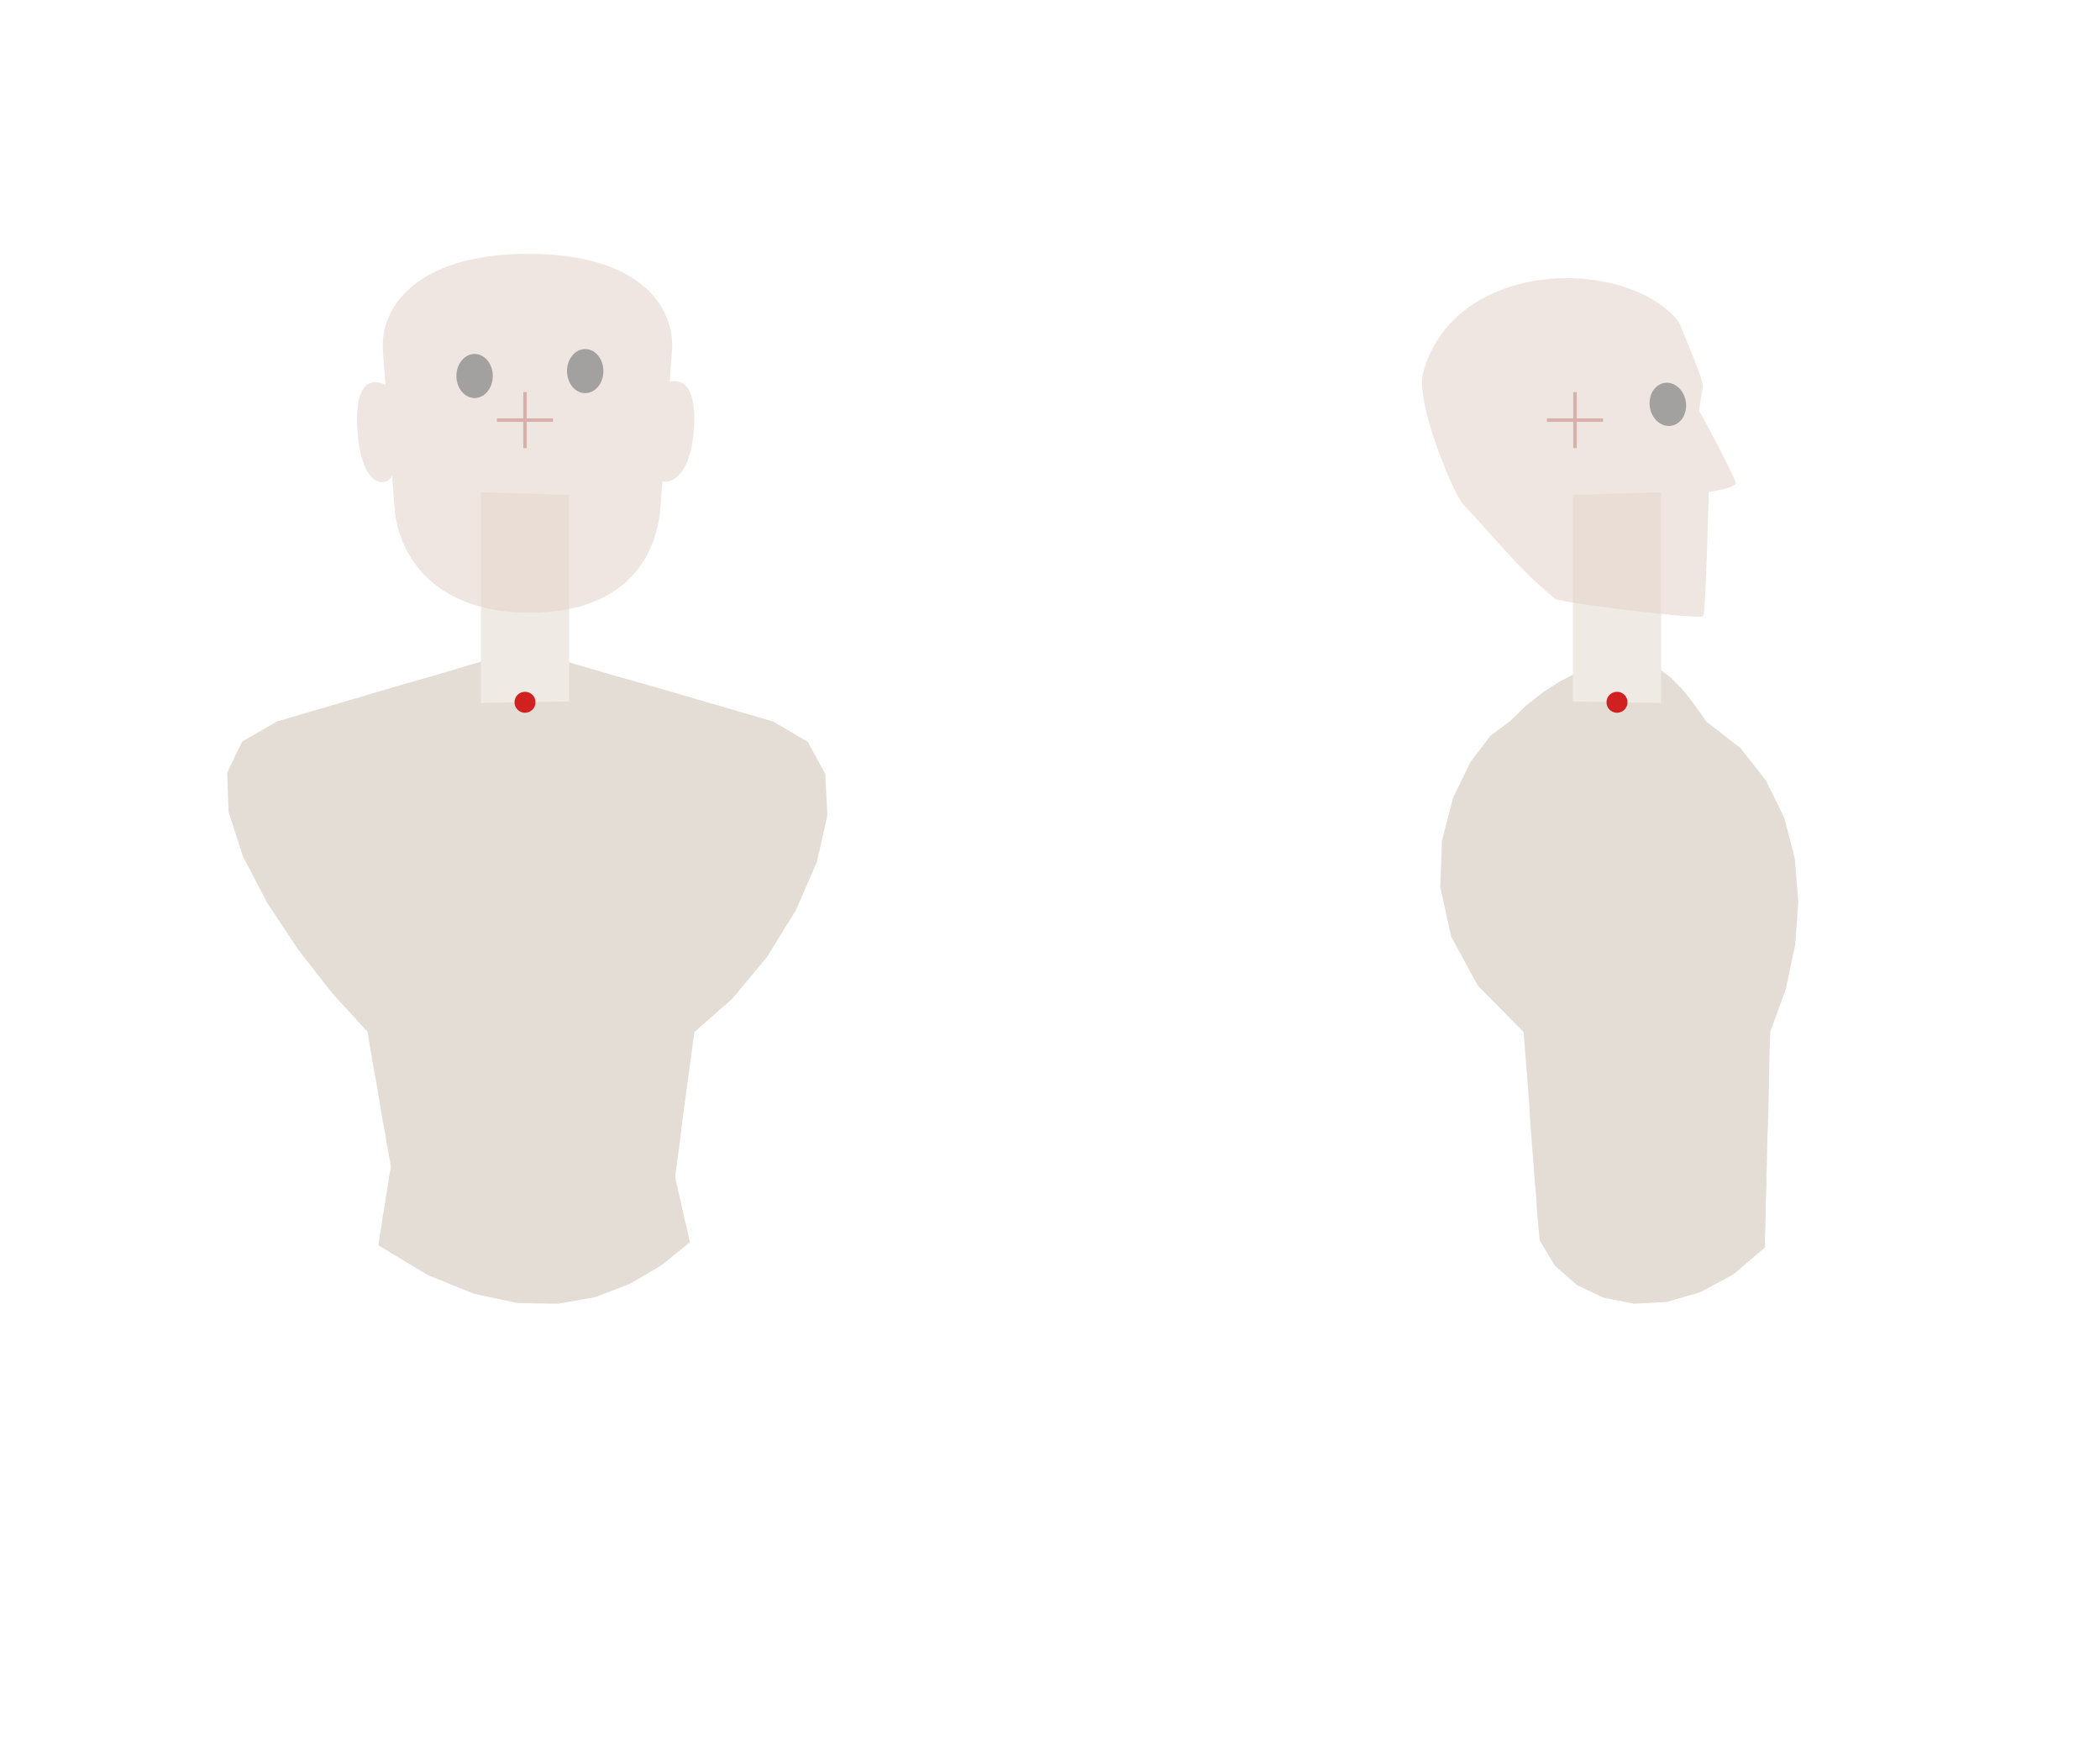
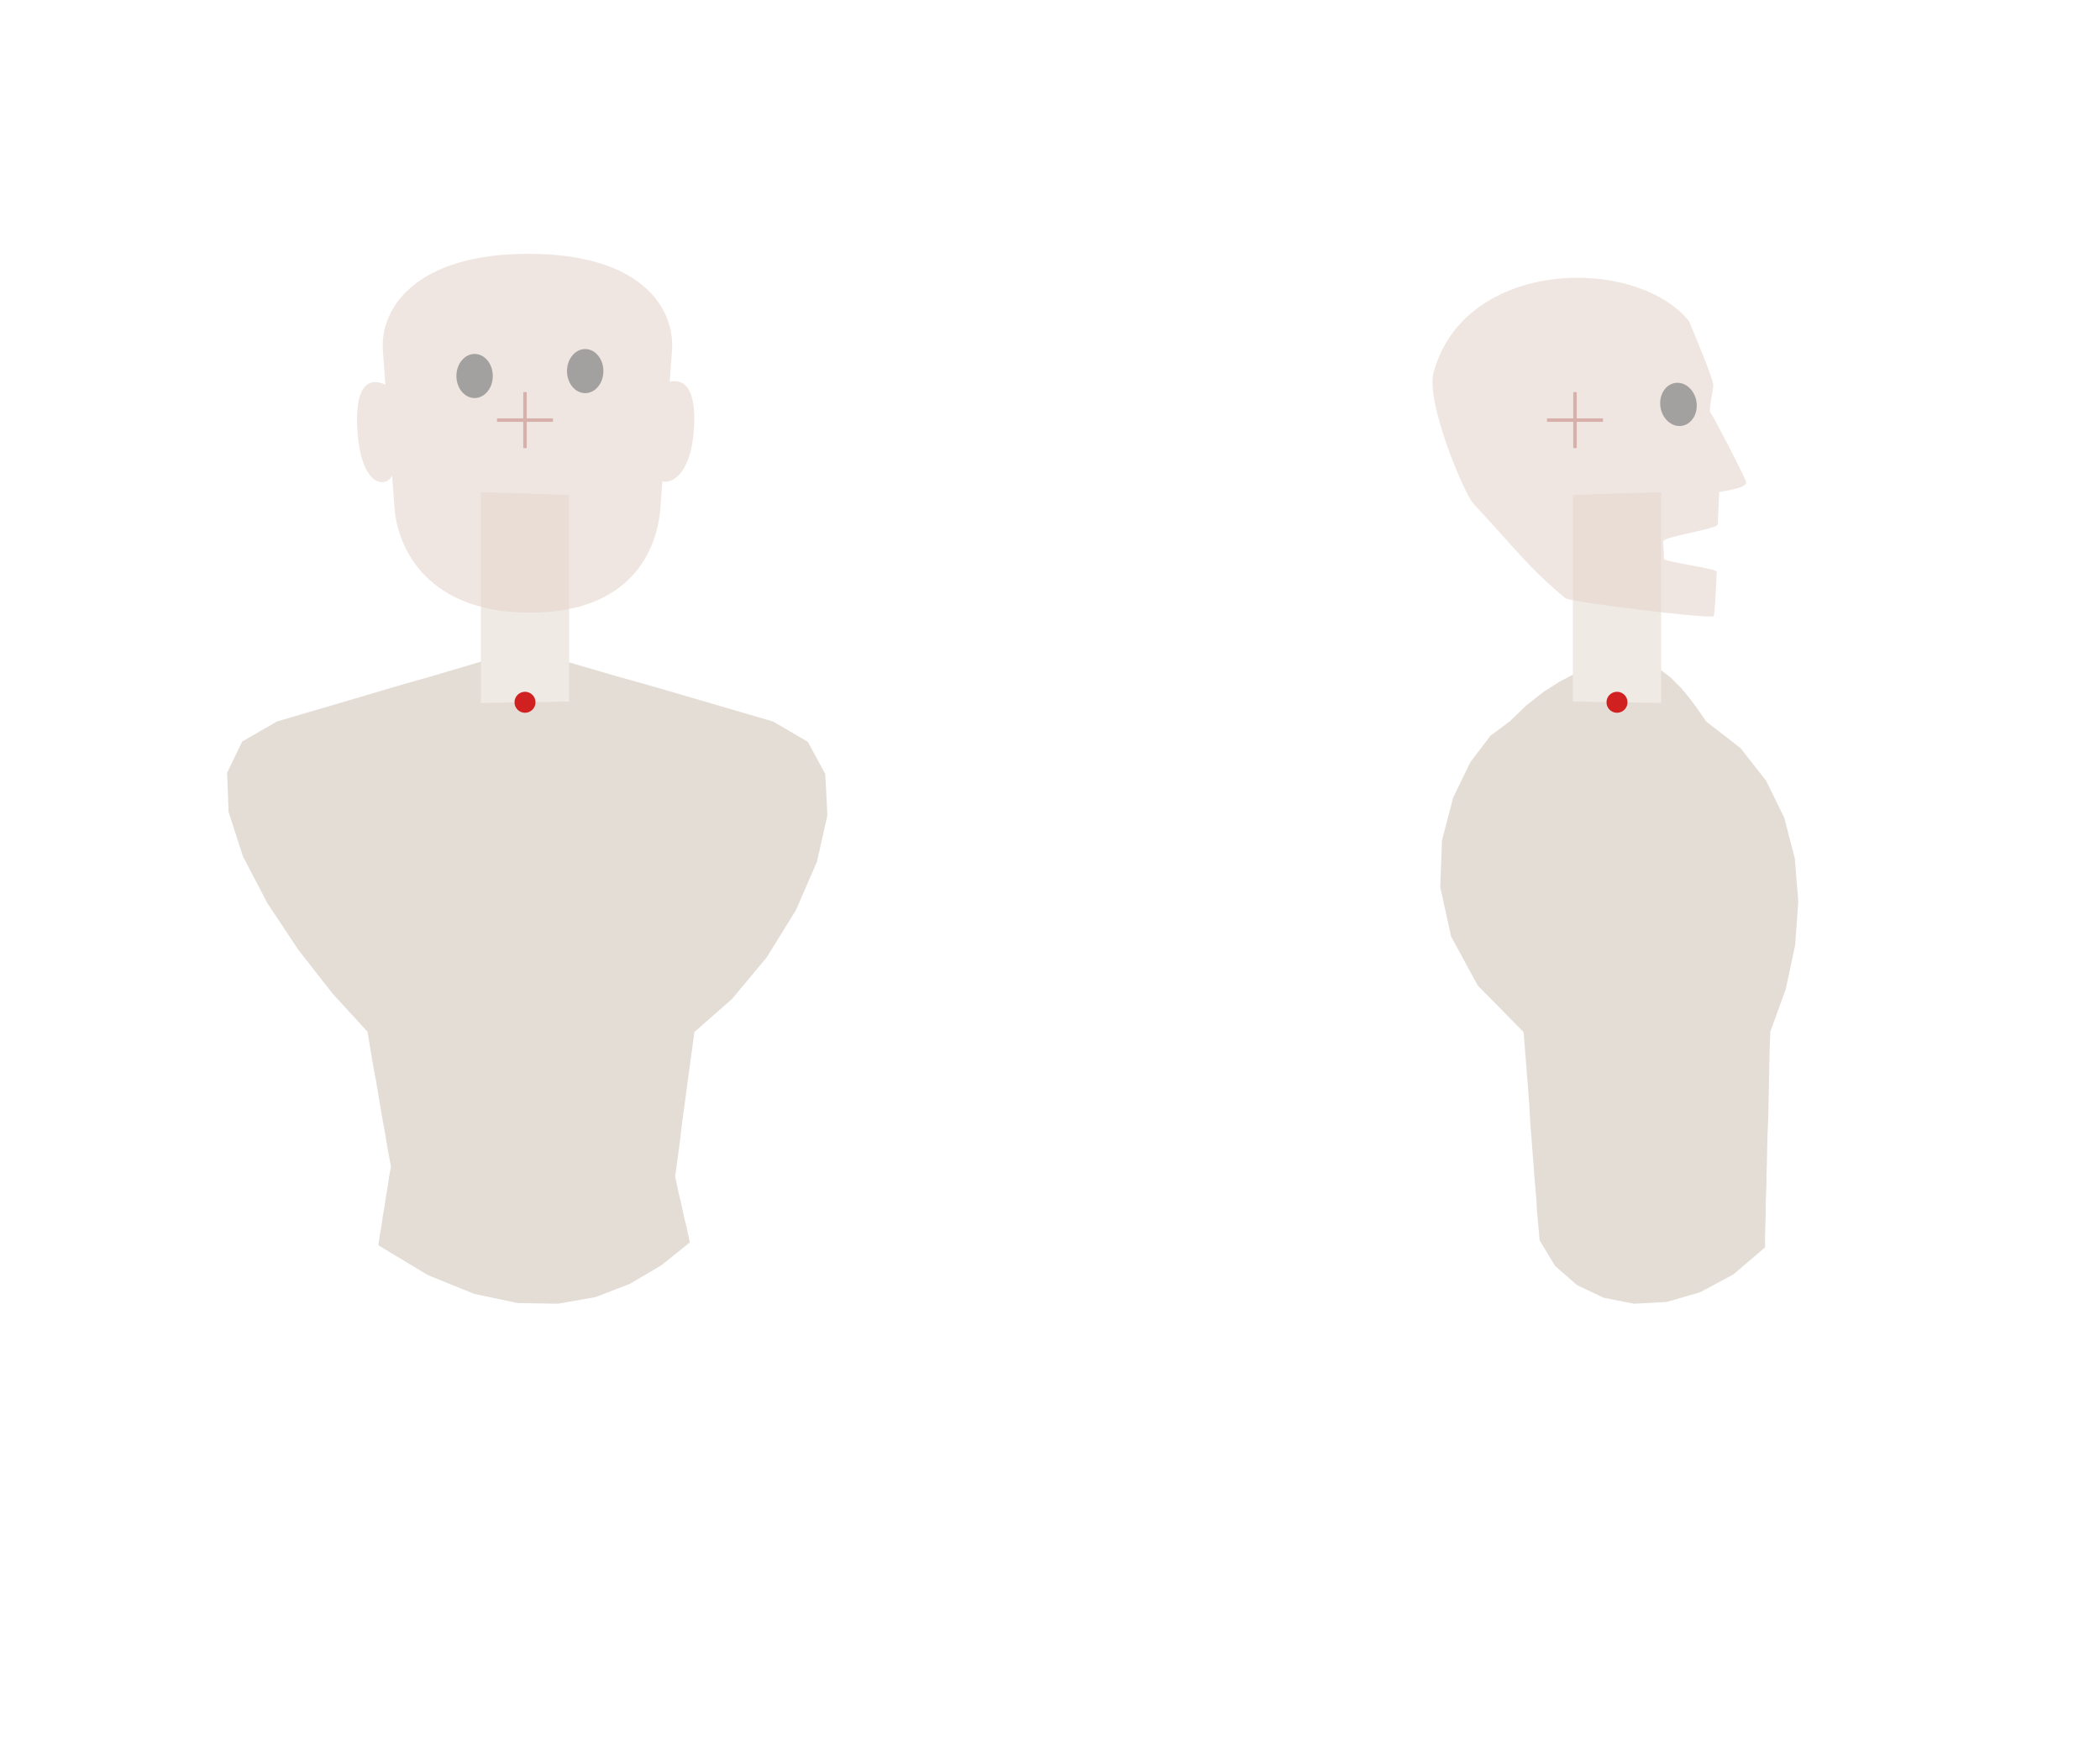
<svg xmlns="http://www.w3.org/2000/svg" width="1200" height="1000" viewBox="-1.5 -1.2 6 5">
  <g>
    <g opacity="0.7">
      <path d="M-0.709 0.861L-0.621 0.835L-0.532 0.809L-0.444 0.783L-0.356 0.757L-0.268 0.732L-0.18 0.706L-0.092 0.68L-0.004 0.654L0.085 0.68L0.174 0.706L0.263 0.732L0.353 0.757L0.442 0.783L0.531 0.809L0.62 0.835L0.709 0.861L0.808 0.919L0.858 1.011L0.864 1.129L0.834 1.262L0.774 1.4L0.691 1.534L0.592 1.653L0.484 1.748L0.477 1.8L0.47 1.851L0.463 1.903L0.456 1.955L0.449 2.006L0.443 2.058L0.436 2.109L0.429 2.161L0.434 2.184L0.439 2.208L0.445 2.232L0.45 2.255L0.455 2.279L0.461 2.302L0.466 2.326L0.471 2.349L0.39 2.414L0.3 2.467L0.202 2.505L0.094 2.524L-0.021 2.522L-0.145 2.496L-0.278 2.442L-0.419 2.357L-0.415 2.329L-0.41 2.301L-0.406 2.272L-0.401 2.244L-0.397 2.216L-0.392 2.188L-0.388 2.16L-0.383 2.132L-0.392 2.084L-0.4 2.036L-0.409 1.987L-0.417 1.939L-0.425 1.891L-0.434 1.843L-0.442 1.795L-0.45 1.747L-0.549 1.639L-0.647 1.514L-0.736 1.38L-0.806 1.246L-0.847 1.119L-0.851 1.007L-0.808 0.918Z" fill="#d9cfc4" />
      <path d="M-0.126 0.808L-0.126 0.733L-0.126 0.657L-0.126 0.582L-0.126 0.507L-0.126 0.432L-0.126 0.357L-0.126 0.282L-0.126 0.207L-0.095 0.207L-0.063 0.208L-0.032 0.209L0 0.21L0.032 0.211L0.063 0.212L0.095 0.213L0.126 0.214L0.126 0.287L0.126 0.361L0.126 0.435L0.126 0.509L0.126 0.582L0.126 0.656L0.126 0.73L0.126 0.804L0.095 0.804L0.063 0.805L0.032 0.805L0 0.806L-0.032 0.806L-0.063 0.807L-0.095 0.807Z" fill="#e8e1d9" />
      <path d="M-0.08 0H0.08M0 -0.08V0.08" stroke="#b04040" stroke-width="0.01" fill="none" />
      <g opacity="0.6">
        <g>
          <path style="fill:#d9c3b6;stroke-width:0.015" d="m 0.014,0.55 c 0.288,0 0.364,-0.177 0.373,-0.301 l 0.033,-0.447 c 0.009,-0.123 -0.089,-0.277 -0.41,-0.277 -0.321,0 -0.425,0.154 -0.416,0.277 l 0.033,0.447 c 0.009,0.123 0.099,0.301 0.387,0.301 z" />
          <path style="fill:#d9c3b6;fill-opacity:1;stroke-width:0.015" d="m 0.37,0.156 0.003,-0.246 c 5.574e-4,-0.002 0.121,-0.091 0.11,0.111 -0.01,0.166 -0.095,0.175 -0.113,0.135 z" />
          <path style="fill:#d9c3b6;fill-opacity:1;stroke-width:0.015" d="m -0.378,0.156 -0.003,-0.246 c -5.575e-4,-0.002 -0.11,-0.085 -0.098,0.117 0.01,0.166 0.083,0.169 0.101,0.129 z" />
        </g>
        <g>
          <ellipse style="fill:#241f1c;stroke-width:0.015" cx="-0.144" cy="-0.126" rx="0.052" ry="0.063" />
          <ellipse style="fill:#241f1c;stroke-width:0.015" cx="0.172" cy="-0.14" rx="0.052" ry="0.063" />
        </g>
      </g>
    </g>
    <g />
    <g />
    <g />
    <g />
    <g>
      <circle cx="0" cy="0.806" r="0.03" fill="#d02020" />
    </g>
  </g>
  <g transform="translate(3 0)">
    <g opacity="0.7">
      <path d="M0.375 0.861L0.364 0.845L0.348 0.822L0.328 0.795L0.303 0.765L0.273 0.735L0.236 0.707L0.193 0.681L0.142 0.66L0.115 0.674L0.082 0.687L0.044 0.703L0.002 0.723L-0.044 0.747L-0.091 0.777L-0.139 0.815L-0.187 0.861L-0.242 0.902L-0.299 0.977L-0.348 1.078L-0.38 1.2L-0.385 1.334L-0.354 1.475L-0.278 1.615L-0.147 1.748L-0.143 1.797L-0.139 1.847L-0.135 1.898L-0.131 1.95L-0.128 2.003L-0.124 2.056L-0.12 2.108L-0.116 2.161L-0.114 2.184L-0.112 2.208L-0.11 2.231L-0.109 2.254L-0.107 2.277L-0.105 2.299L-0.103 2.321L-0.101 2.343L-0.057 2.416L0.006 2.471L0.082 2.507L0.169 2.524L0.262 2.519L0.358 2.491L0.453 2.44L0.543 2.363L0.543 2.331L0.544 2.299L0.545 2.269L0.545 2.24L0.546 2.212L0.547 2.185L0.547 2.158L0.548 2.132L0.549 2.087L0.55 2.042L0.552 1.997L0.553 1.952L0.554 1.904L0.555 1.855L0.556 1.803L0.558 1.747L0.602 1.626L0.629 1.5L0.638 1.375L0.628 1.252L0.598 1.136L0.546 1.03L0.473 0.937Z" fill="#d9cfc4" />
      <path d="M0.246 0.808L0.246 0.733L0.246 0.657L0.246 0.582L0.246 0.507L0.246 0.432L0.246 0.357L0.246 0.282L0.246 0.207L0.215 0.207L0.183 0.208L0.152 0.209L0.12 0.21L0.088 0.211L0.057 0.212L0.025 0.213L-0.006 0.214L-0.006 0.287L-0.006 0.361L-0.006 0.435L-0.006 0.509L-0.006 0.582L-0.006 0.656L-0.006 0.73L-0.006 0.804L0.025 0.804L0.057 0.805L0.088 0.805L0.12 0.806L0.152 0.806L0.183 0.807L0.215 0.807Z" fill="#e8e1d9" />
      <path d="M-0.08 0H0.08M0 -0.08V0.08" stroke="#b04040" stroke-width="0.01" fill="none" />
      <g opacity="0.6">
        <g>
-           <path style="fill:#d9c3b6;fill-opacity:1;stroke:none;stroke-width:0.01" d="m 0.297,-0.28 c 0.017,0.042 0.069,0.163 0.068,0.182 -0.001,0.019 -0.014,0.071 -0.008,0.076 0.005,0.005 0.097,0.181 0.102,0.199 0.005,0.018 -0.077,0.028 -0.077,0.028 0,0 -0.008,0.346 -0.016,0.355 C 0.358,0.571 -0.043,0.522 -0.057,0.51 -0.164,0.422 -0.21,0.357 -0.32,0.24 c -0.025,-0.026 -0.137,-0.288 -0.114,-0.375 0.089,-0.329 0.583,-0.333 0.731,-0.145 z" />
+           <path style="fill:#d9c3b6;fill-opacity:1;stroke:none;stroke-width:0.01" d="m 0.327,-0.28 c 0.017,0.042 0.069,0.163 0.068,0.182 -0.001,0.019 -0.014,0.071 -0.008,0.076 0.005,0.005 0.097,0.181 0.102,0.199 0.005,0.018 -0.077,0.028 -0.077,0.028 0,0 -0.001,0.021 -0.004,0.093 -4.0868e-4,0.013 -0.156,0.035 -0.156,0.048 -2.9276e-4,0.009 0.003,0.041 0.002,0.05 -3.3837e-4,0.009 0.151,0.028 0.151,0.037 -0.003,0.067 -0.006,0.123 -0.009,0.127 -0.008,0.009 -0.408,-0.04 -0.423,-0.051 -0.107,-0.088 -0.153,-0.153 -0.263,-0.27 -0.025,-0.026 -0.137,-0.288 -0.114,-0.375 0.089,-0.329 0.583,-0.333 0.731,-0.145 z" />
        </g>
        <g>
-           <ellipse style="fill:#241f1c;stroke-width:0.015" cx="0.269" cy="-0.002" rx="0.052" ry="0.062" transform="rotate(-9.201606)" />
+           <ellipse style="fill:#241f1c;stroke-width:0.015" cx="0.299" cy="0.003" rx="0.052" ry="0.062" transform="rotate(-9.201606)" />
        </g>
      </g>
    </g>
    <g />
    <g />
    <g />
    <g />
    <g>
      <circle cx="0.12" cy="0.806" r="0.03" fill="#d02020" />
    </g>
  </g>
</svg>
